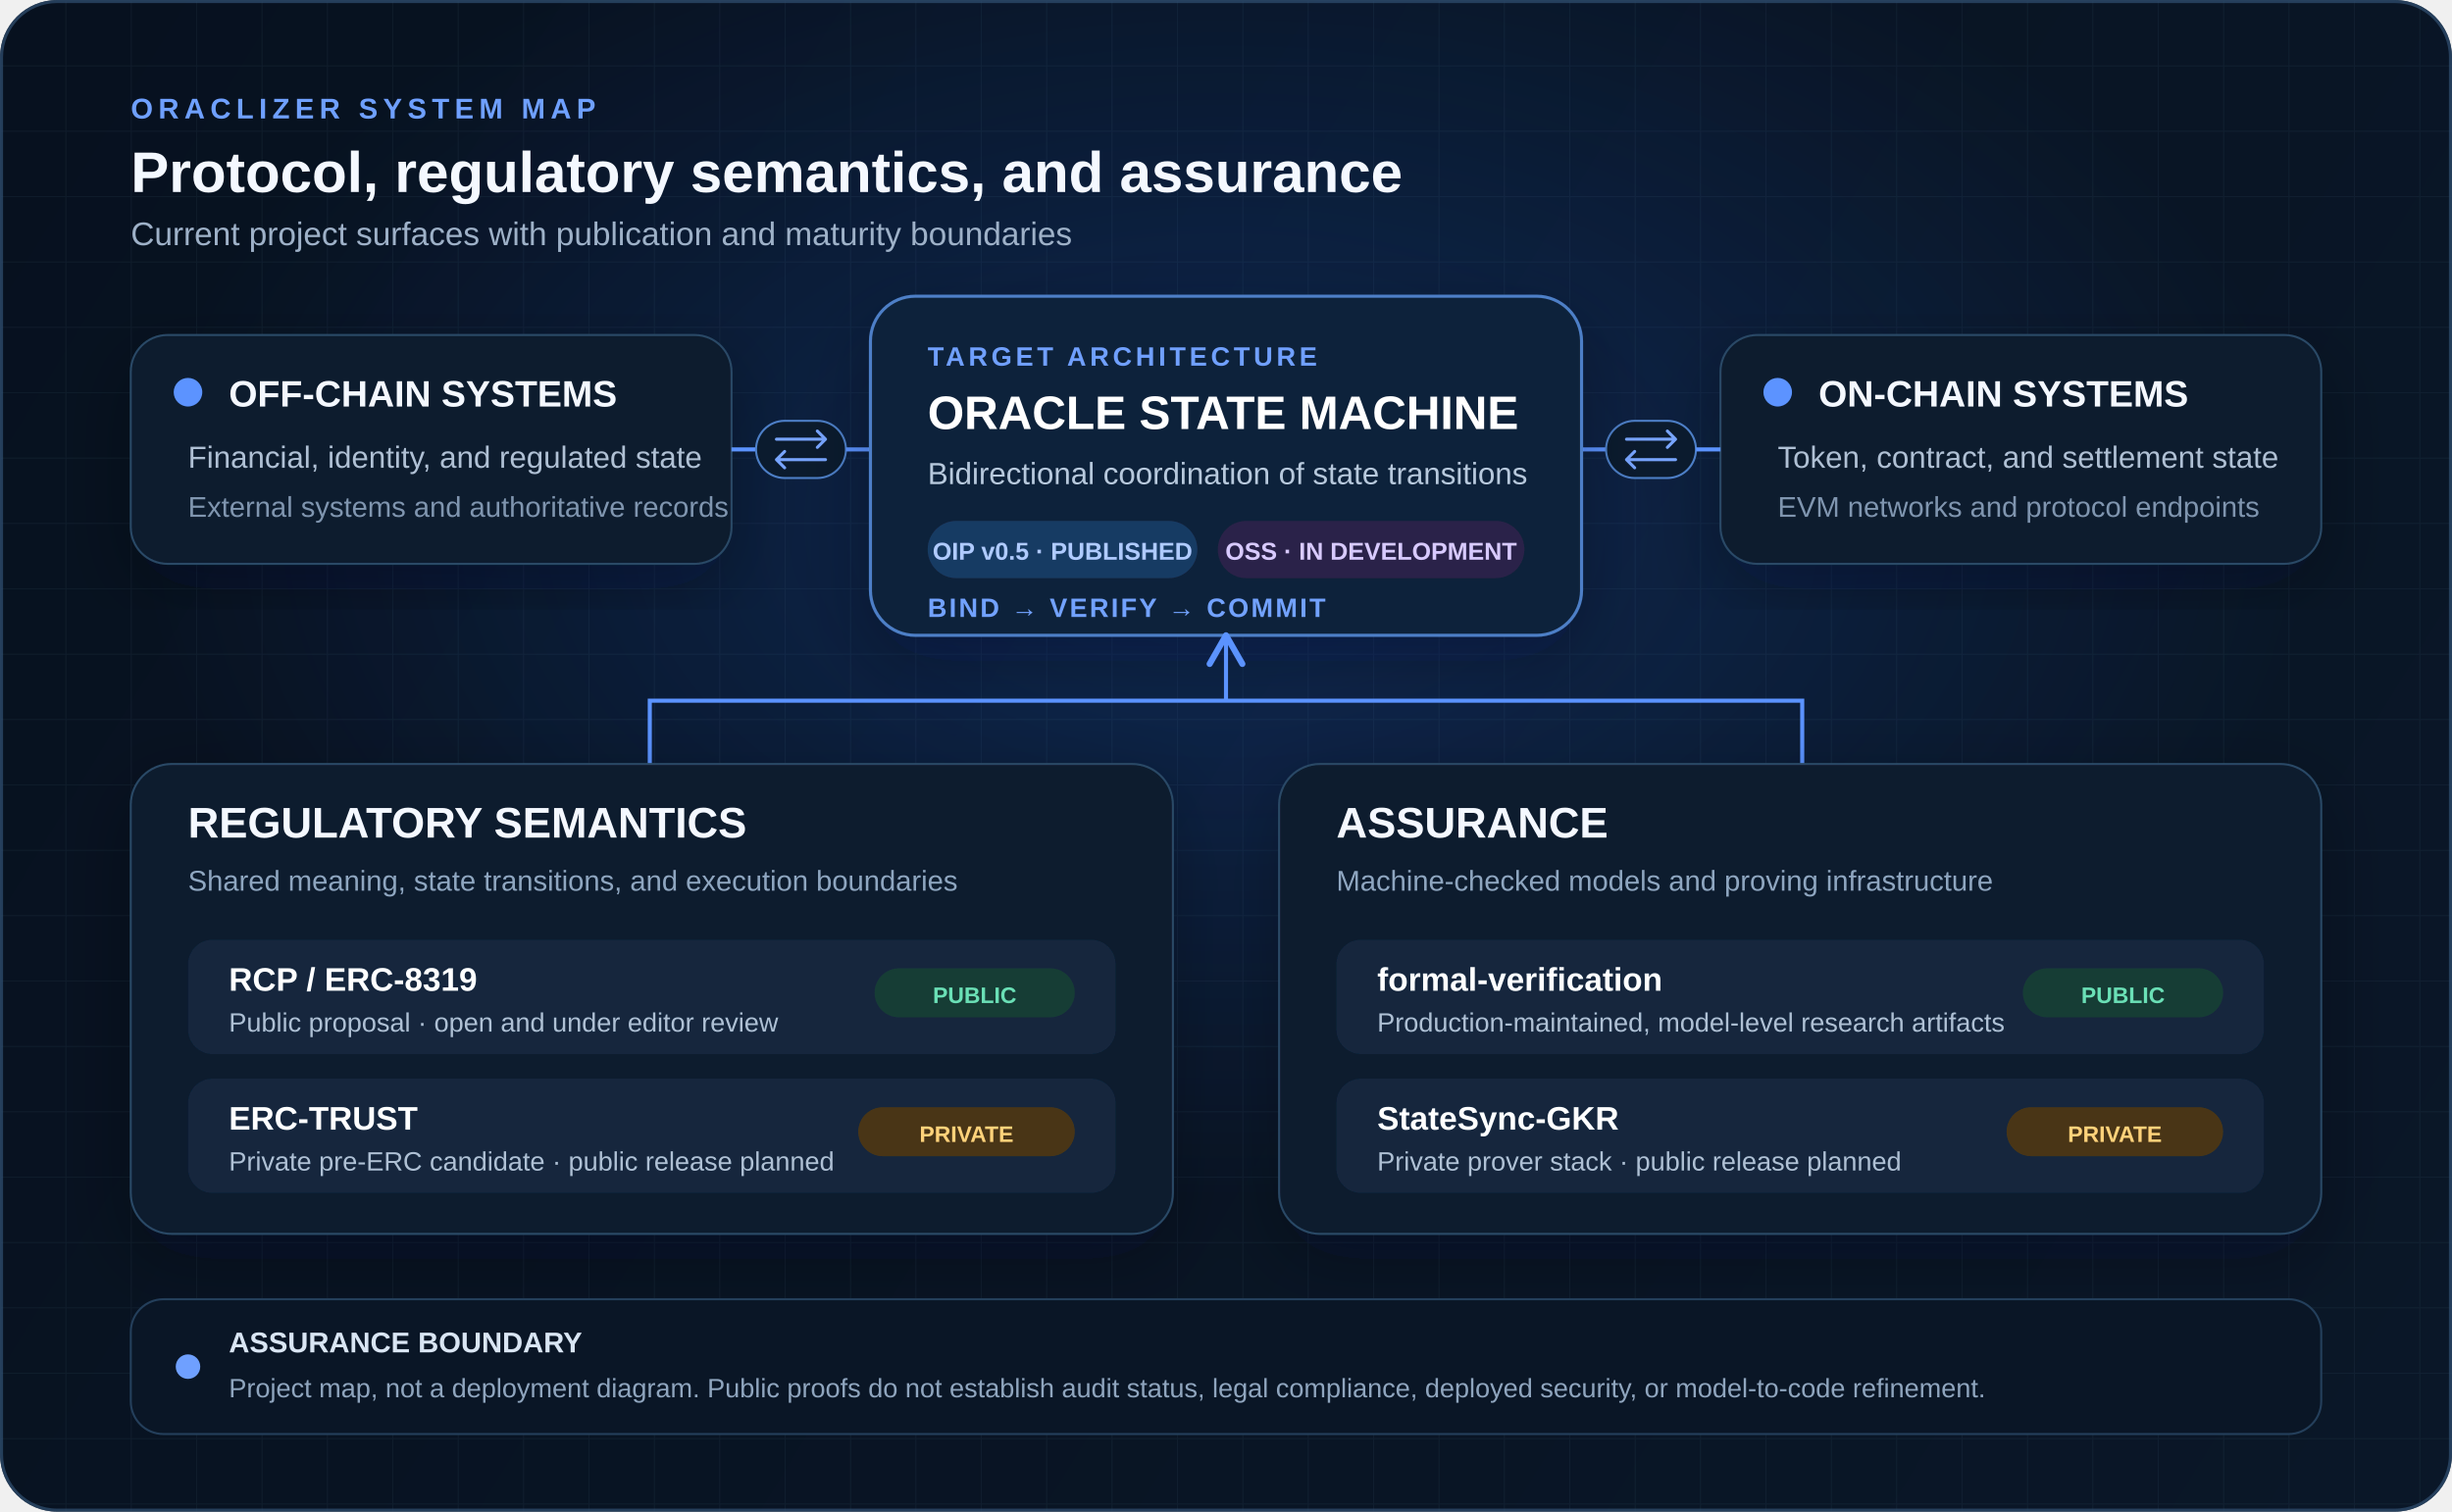
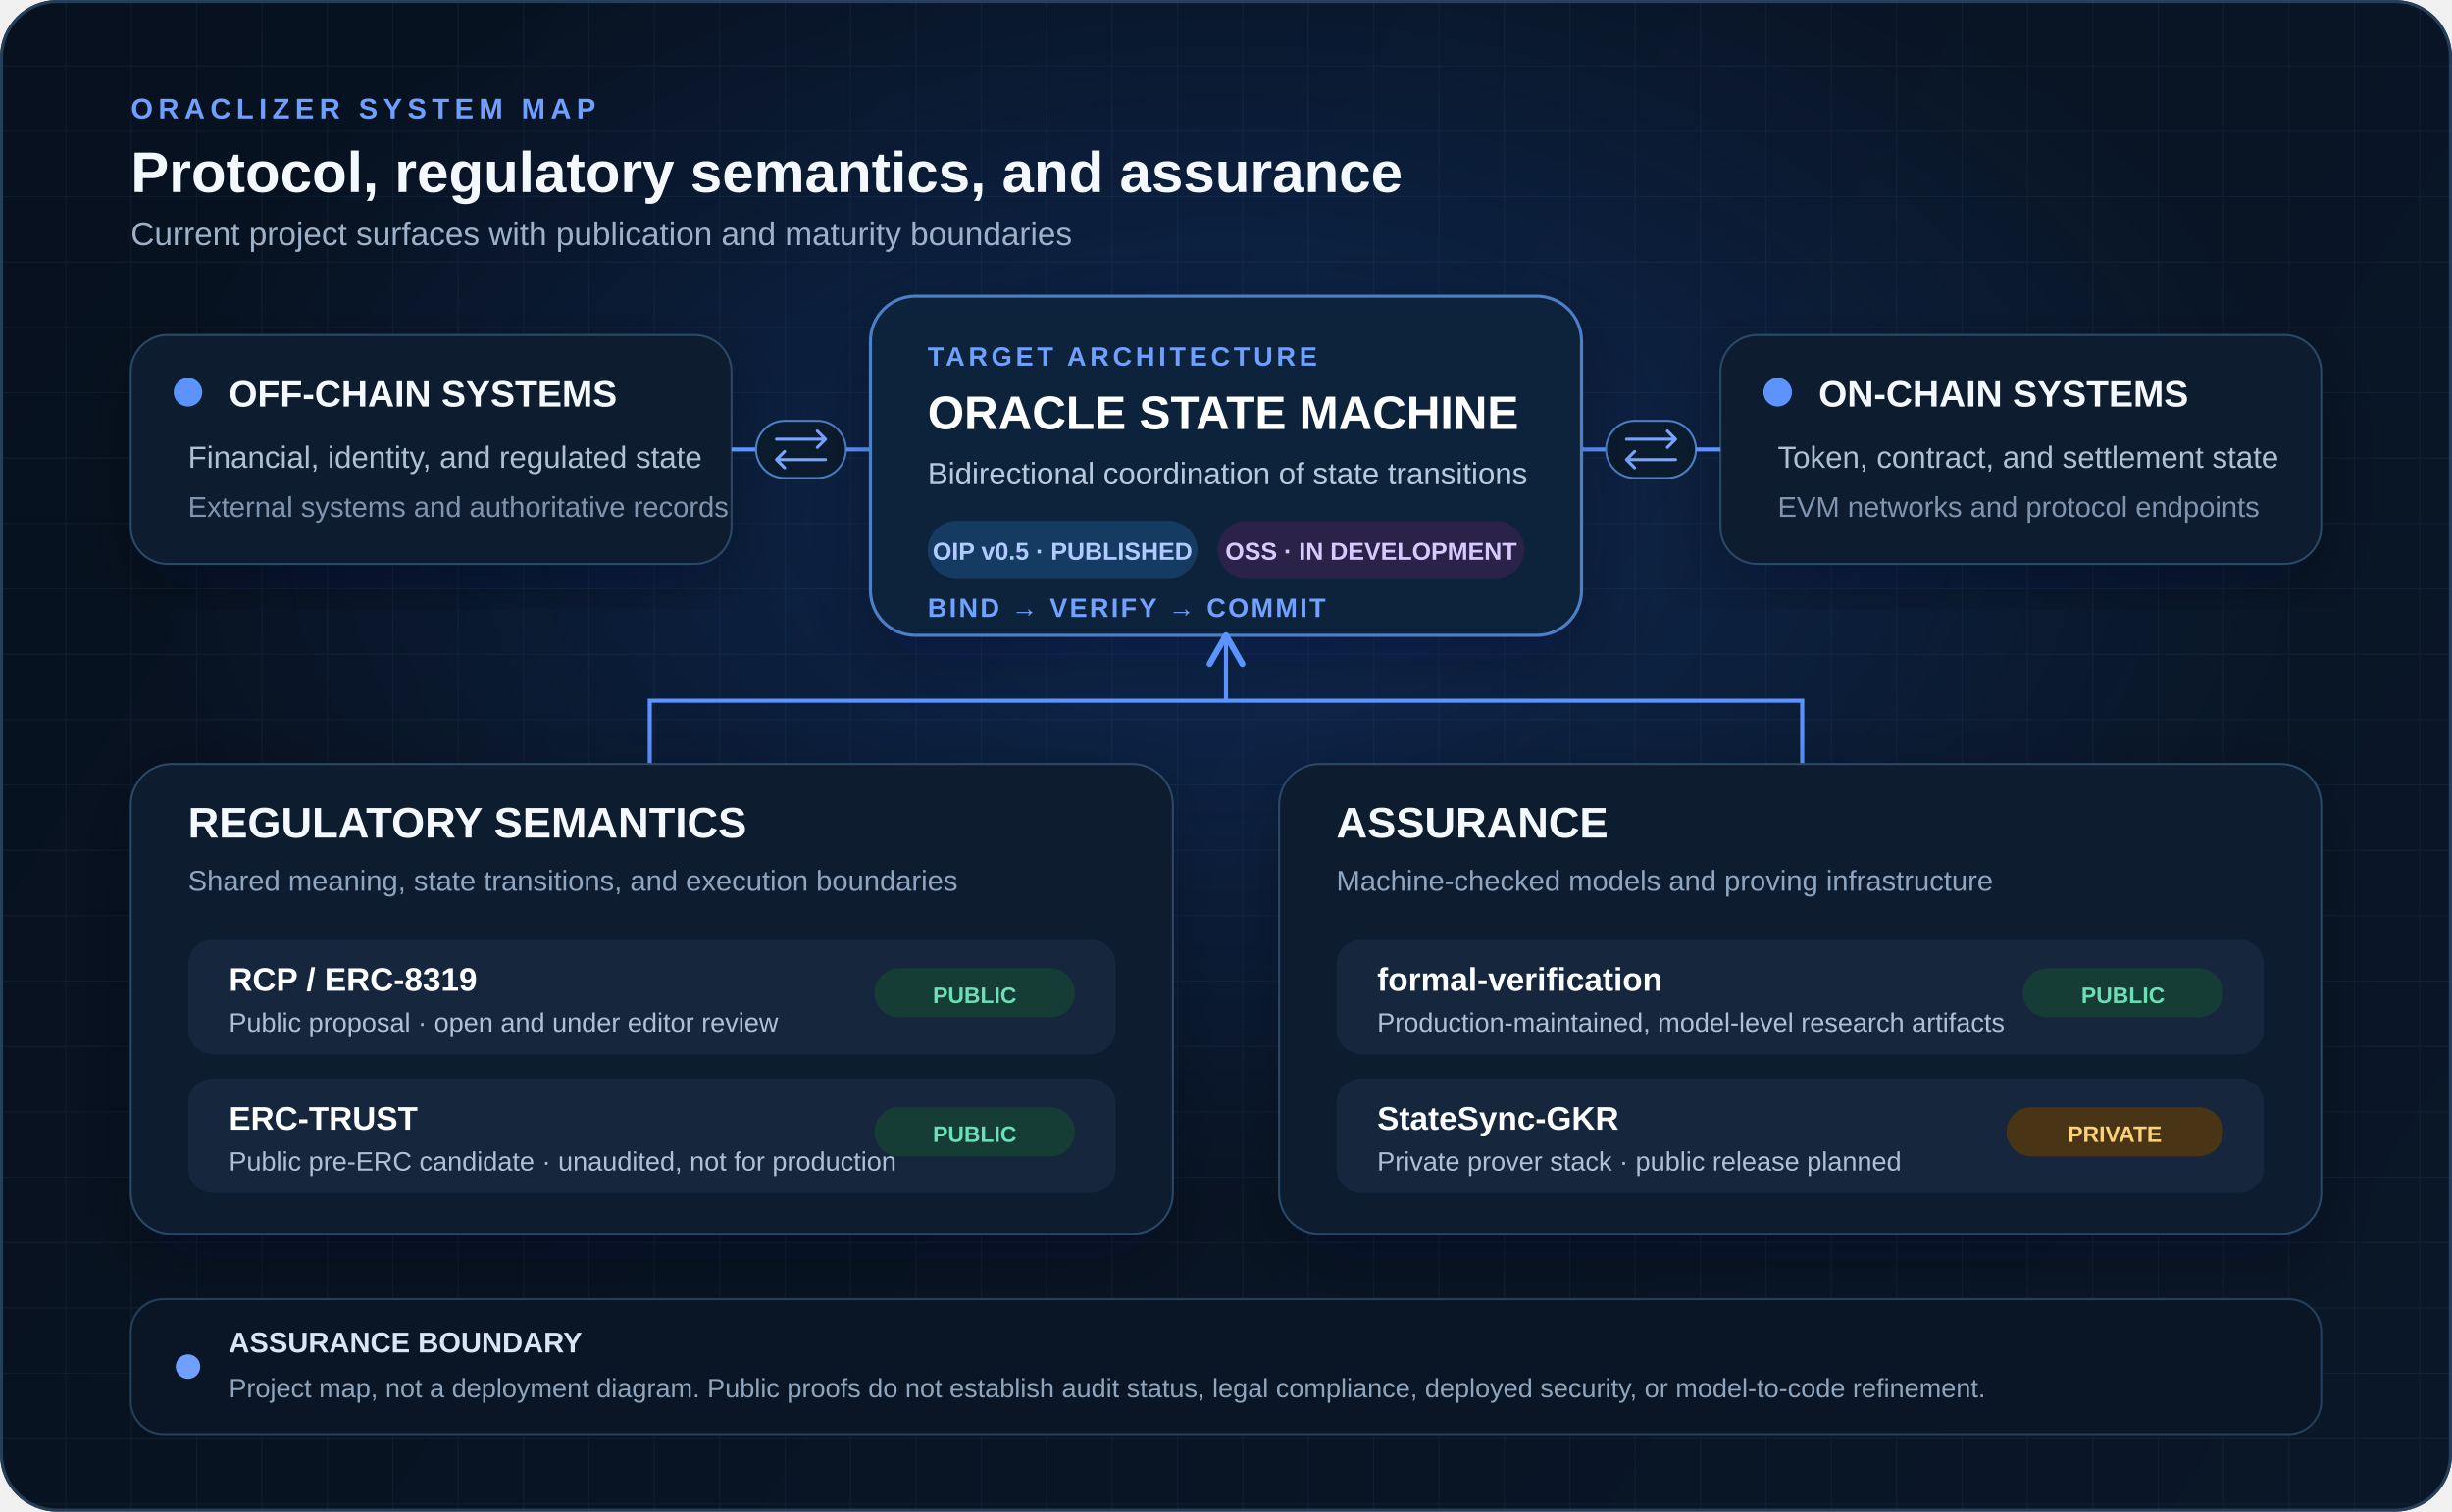
<svg xmlns="http://www.w3.org/2000/svg" width="1200" height="740" viewBox="0 0 1200 740" fill="none" role="img" aria-labelledby="title desc">
  <defs>
    <linearGradient id="bg" x1="0" y1="0" x2="1200" y2="740" gradientUnits="userSpaceOnUse">
      <stop stop-color="#07111F" />
      <stop offset="1" stop-color="#0A1728" />
    </linearGradient>
    <radialGradient id="glow" cx="0" cy="0" r="1" gradientUnits="userSpaceOnUse" gradientTransform="translate(600 256) rotate(90) scale(330 530)">
      <stop stop-color="#2473FF" stop-opacity="0.22" />
      <stop offset="1" stop-color="#2473FF" stop-opacity="0" />
    </radialGradient>
    <pattern id="grid" width="32" height="32" patternUnits="userSpaceOnUse">
      <path d="M32 0H0V32" stroke="#6E8AAC" stroke-opacity="0.08" />
    </pattern>
    <marker id="arrow" markerWidth="10" markerHeight="10" refX="8" refY="5" orient="auto" markerUnits="strokeWidth">
      <path d="M1 1L8 5L1 9" stroke="#5B93FF" stroke-width="1.5" stroke-linecap="round" stroke-linejoin="round" />
    </marker>
    <filter id="shadow" x="-20%" y="-20%" width="140%" height="140%">
      <feDropShadow dx="0" dy="12" stdDeviation="18" flood-color="#000814" flood-opacity="0.28" />
    </filter>
  </defs>
  <rect width="1200" height="740" rx="28" fill="url(#bg)" />
  <rect width="1200" height="740" rx="28" fill="url(#grid)" />
  <rect width="1200" height="740" rx="28" fill="url(#glow)" />
  <rect x="0.75" y="0.75" width="1198.5" height="738.5" rx="27.25" stroke="#315072" stroke-opacity="0.7" stroke-width="1.5" />
  <g font-family="Segoe UI, Arial, sans-serif">
    <text x="64" y="58" fill="#6FA0FF" font-size="14" font-weight="700" letter-spacing="2.6">ORACLIZER SYSTEM MAP</text>
    <text x="64" y="94" fill="#F4F8FF" font-size="28" font-weight="700">Protocol, regulatory semantics, and assurance</text>
    <text x="64" y="120" fill="#9EB1C8" font-size="16">Current project surfaces with publication and maturity boundaries</text>
    <g filter="url(#shadow)">
      <rect x="64" y="164" width="294" height="112" rx="18" fill="#0D1B2D" stroke="#294866" />
      <circle cx="92" cy="192" r="7" fill="#5B93FF" />
      <text x="112" y="199" fill="#F4F8FF" font-size="18" font-weight="700">OFF-CHAIN SYSTEMS</text>
      <text x="92" y="229" fill="#AFC0D4" font-size="15">Financial, identity, and regulated state</text>
      <text x="92" y="253" fill="#7F95AF" font-size="14">External systems and authoritative records</text>
      <rect x="842" y="164" width="294" height="112" rx="18" fill="#0D1B2D" stroke="#294866" />
      <circle cx="870" cy="192" r="7" fill="#5B93FF" />
      <text x="890" y="199" fill="#F4F8FF" font-size="18" font-weight="700">ON-CHAIN SYSTEMS</text>
      <text x="870" y="229" fill="#AFC0D4" font-size="15">Token, contract, and settlement state</text>
      <text x="870" y="253" fill="#7F95AF" font-size="14">EVM networks and protocol endpoints</text>
    </g>
    <g aria-label="Bidirectional synchronization between off-chain systems and the oracle state machine">
      <path d="M358 220H370" stroke="#5B93FF" stroke-width="2" />
      <rect x="370" y="206" width="44" height="28" rx="14" fill="#0B1B2E" stroke="#4D7FC7" />
      <path d="M380 215H404M400 211L404 215L400 219M404 225H380M384 221L380 225L384 229" stroke="#78A5FF" stroke-width="1.5" stroke-linecap="round" stroke-linejoin="round" />
      <path d="M414 220H426" stroke="#5B93FF" stroke-width="2" />
    </g>
    <g aria-label="Bidirectional synchronization between the oracle state machine and on-chain systems">
      <path d="M774 220H786" stroke="#5B93FF" stroke-width="2" />
      <rect x="786" y="206" width="44" height="28" rx="14" fill="#0B1B2E" stroke="#4D7FC7" />
      <path d="M796 215H820M816 211L820 215L816 219M820 225H796M800 221L796 225L800 229" stroke="#78A5FF" stroke-width="1.5" stroke-linecap="round" stroke-linejoin="round" />
      <path d="M830 220H842" stroke="#5B93FF" stroke-width="2" />
    </g>
    <g filter="url(#shadow)">
      <rect x="426" y="145" width="348" height="166" rx="22" fill="#10233A" stroke="#4D7FC7" stroke-width="1.5" />
      <text x="454" y="179" fill="#6FA0FF" font-size="13" font-weight="700" letter-spacing="1.8">TARGET ARCHITECTURE</text>
      <text x="454" y="210" fill="#FFFFFF" font-size="23" font-weight="700">ORACLE STATE MACHINE</text>
      <text x="454" y="237" fill="#B7C9DD" font-size="15">Bidirectional coordination of state transitions</text>
      <rect x="454" y="255" width="132" height="28" rx="14" fill="#193A64" />
      <text x="520" y="274" text-anchor="middle" fill="#AFCBFF" font-size="12" font-weight="700">OIP v0.5 · PUBLISHED</text>
      <rect x="596" y="255" width="150" height="28" rx="14" fill="#2C2449" />
      <text x="671" y="274" text-anchor="middle" fill="#D8CAFF" font-size="12" font-weight="700">OSS · IN DEVELOPMENT</text>
      <text x="454" y="302" fill="#72A2FF" font-size="13" font-weight="600" letter-spacing="1.1">BIND  →  VERIFY  →  COMMIT</text>
    </g>
    <path d="M318 374V343H600" stroke="#5B93FF" stroke-width="2" />
    <path d="M882 374V343H600" stroke="#5B93FF" stroke-width="2" />
    <path d="M600 343V311" stroke="#5B93FF" stroke-width="2" marker-end="url(#arrow)" />
    <g filter="url(#shadow)">
      <rect x="64" y="374" width="510" height="230" rx="20" fill="#0D1B2D" stroke="#294866" />
      <text x="92" y="410" fill="#F4F8FF" font-size="21" font-weight="700">REGULATORY SEMANTICS</text>
      <text x="92" y="436" fill="#8EA6C0" font-size="14">Shared meaning, state transitions, and execution boundaries</text>
      <rect x="92" y="460" width="454" height="56" rx="12" fill="#12263E" />
      <text x="112" y="485" fill="#FFFFFF" font-size="16" font-weight="700">RCP / ERC-8319</text>
      <text x="112" y="505" fill="#AFC0D4" font-size="13">Public proposal · open and under editor review</text>
      <rect x="428" y="474" width="98" height="24" rx="12" fill="#173D35" />
      <text x="477" y="491" text-anchor="middle" fill="#6BE0B6" font-size="11" font-weight="700">PUBLIC</text>
      <rect x="92" y="528" width="454" height="56" rx="12" fill="#12263E" />
      <text x="112" y="553" fill="#FFFFFF" font-size="16" font-weight="700">ERC-TRUST</text>
-       <text x="112" y="573" fill="#AFC0D4" font-size="13">Private pre-ERC candidate · public release planned</text>
-       <rect x="420" y="542" width="106" height="24" rx="12" fill="#4A3617" />
-       <text x="473" y="559" text-anchor="middle" fill="#FFD27A" font-size="11" font-weight="700">PRIVATE</text>
+       <text x="112" y="573" fill="#AFC0D4" font-size="13">Public pre-ERC candidate · unaudited, not for production</text>
+       <rect x="428" y="542" width="98" height="24" rx="12" fill="#173D35" />
+       <text x="477" y="559" text-anchor="middle" fill="#6BE0B6" font-size="11" font-weight="700">PUBLIC</text>
      <rect x="626" y="374" width="510" height="230" rx="20" fill="#0D1B2D" stroke="#294866" />
      <text x="654" y="410" fill="#F4F8FF" font-size="21" font-weight="700">ASSURANCE</text>
      <text x="654" y="436" fill="#8EA6C0" font-size="14">Machine-checked models and proving infrastructure</text>
      <rect x="654" y="460" width="454" height="56" rx="12" fill="#12263E" />
      <text x="674" y="485" fill="#FFFFFF" font-size="16" font-weight="700">formal-verification</text>
      <text x="674" y="505" fill="#AFC0D4" font-size="13">Production-maintained, model-level research artifacts</text>
      <rect x="990" y="474" width="98" height="24" rx="12" fill="#173D35" />
      <text x="1039" y="491" text-anchor="middle" fill="#6BE0B6" font-size="11" font-weight="700">PUBLIC</text>
      <rect x="654" y="528" width="454" height="56" rx="12" fill="#12263E" />
      <text x="674" y="553" fill="#FFFFFF" font-size="16" font-weight="700">StateSync-GKR</text>
      <text x="674" y="573" fill="#AFC0D4" font-size="13">Private prover stack · public release planned</text>
      <rect x="982" y="542" width="106" height="24" rx="12" fill="#4A3617" />
      <text x="1035" y="559" text-anchor="middle" fill="#FFD27A" font-size="11" font-weight="700">PRIVATE</text>
    </g>
    <rect x="64" y="636" width="1072" height="66" rx="16" fill="#0A1626" stroke="#243F5B" />
    <circle cx="92" cy="669" r="6" fill="#6FA0FF" />
    <text x="112" y="662" fill="#D9E5F3" font-size="14" font-weight="700">ASSURANCE BOUNDARY</text>
    <text x="112" y="684" fill="#8FA5BE" font-size="13">Project map, not a deployment diagram. Public proofs do not establish audit status, legal compliance, deployed security, or model-to-code refinement.</text>
  </g>
</svg>
